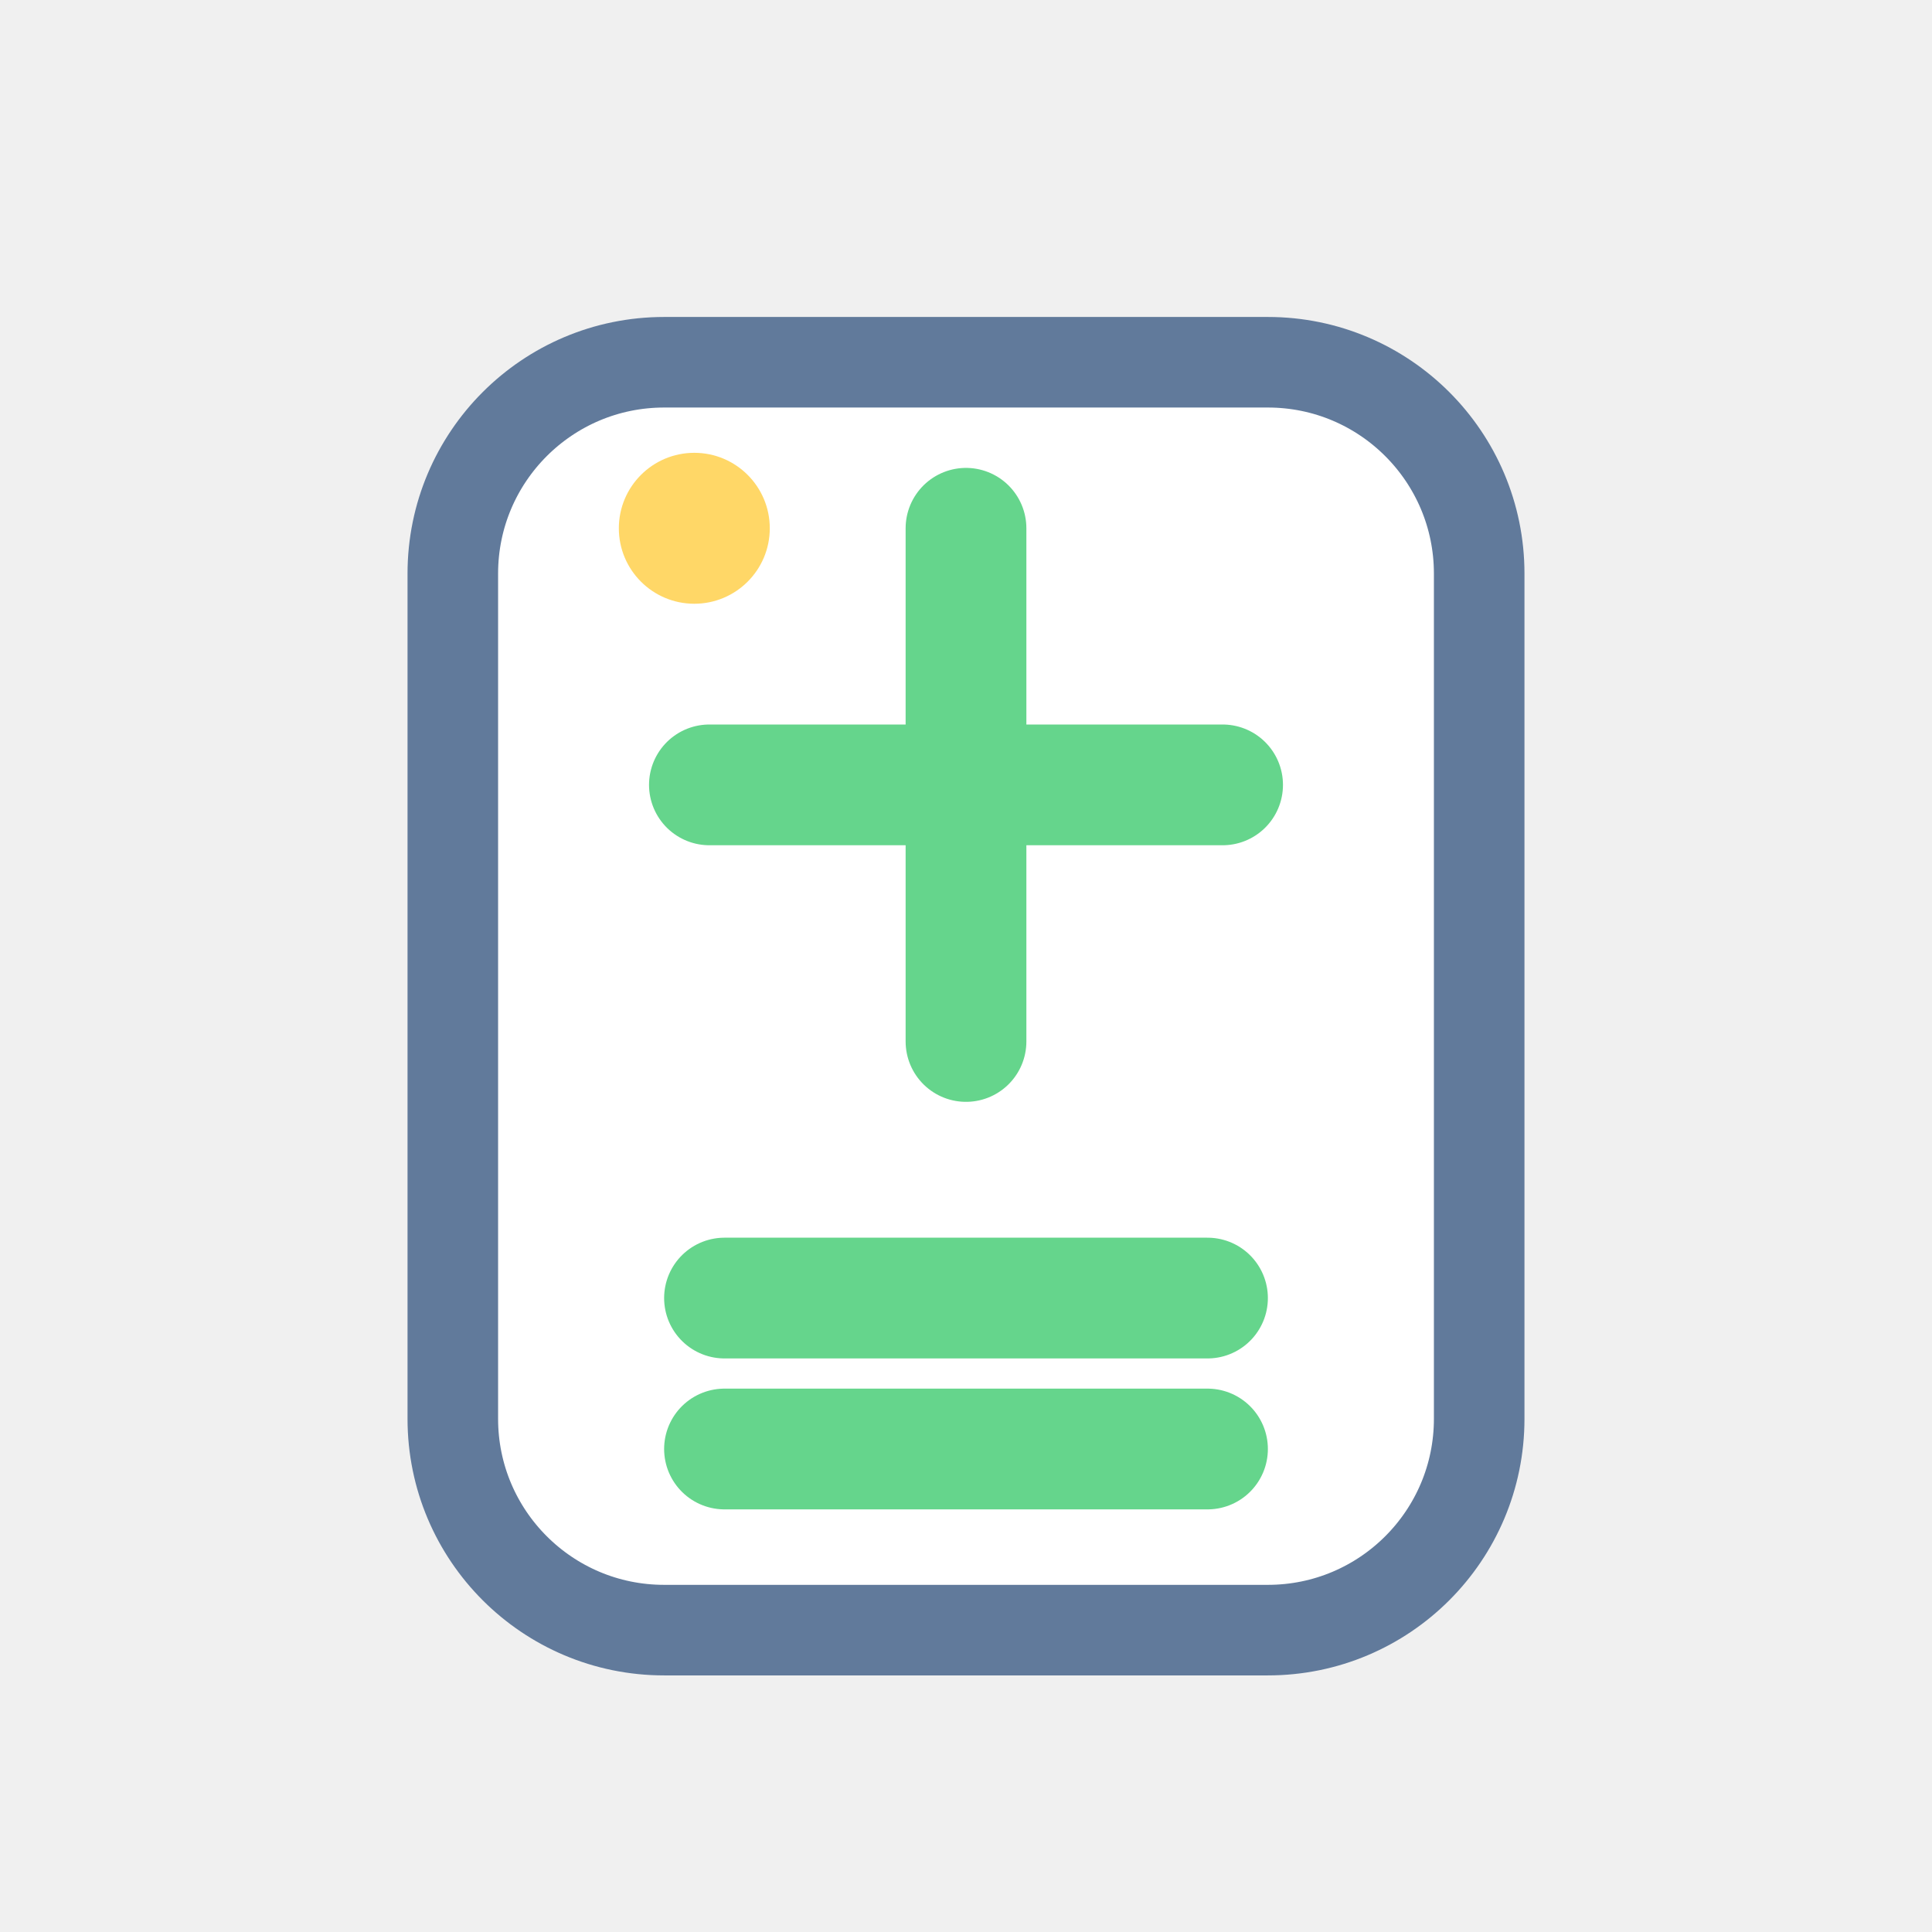
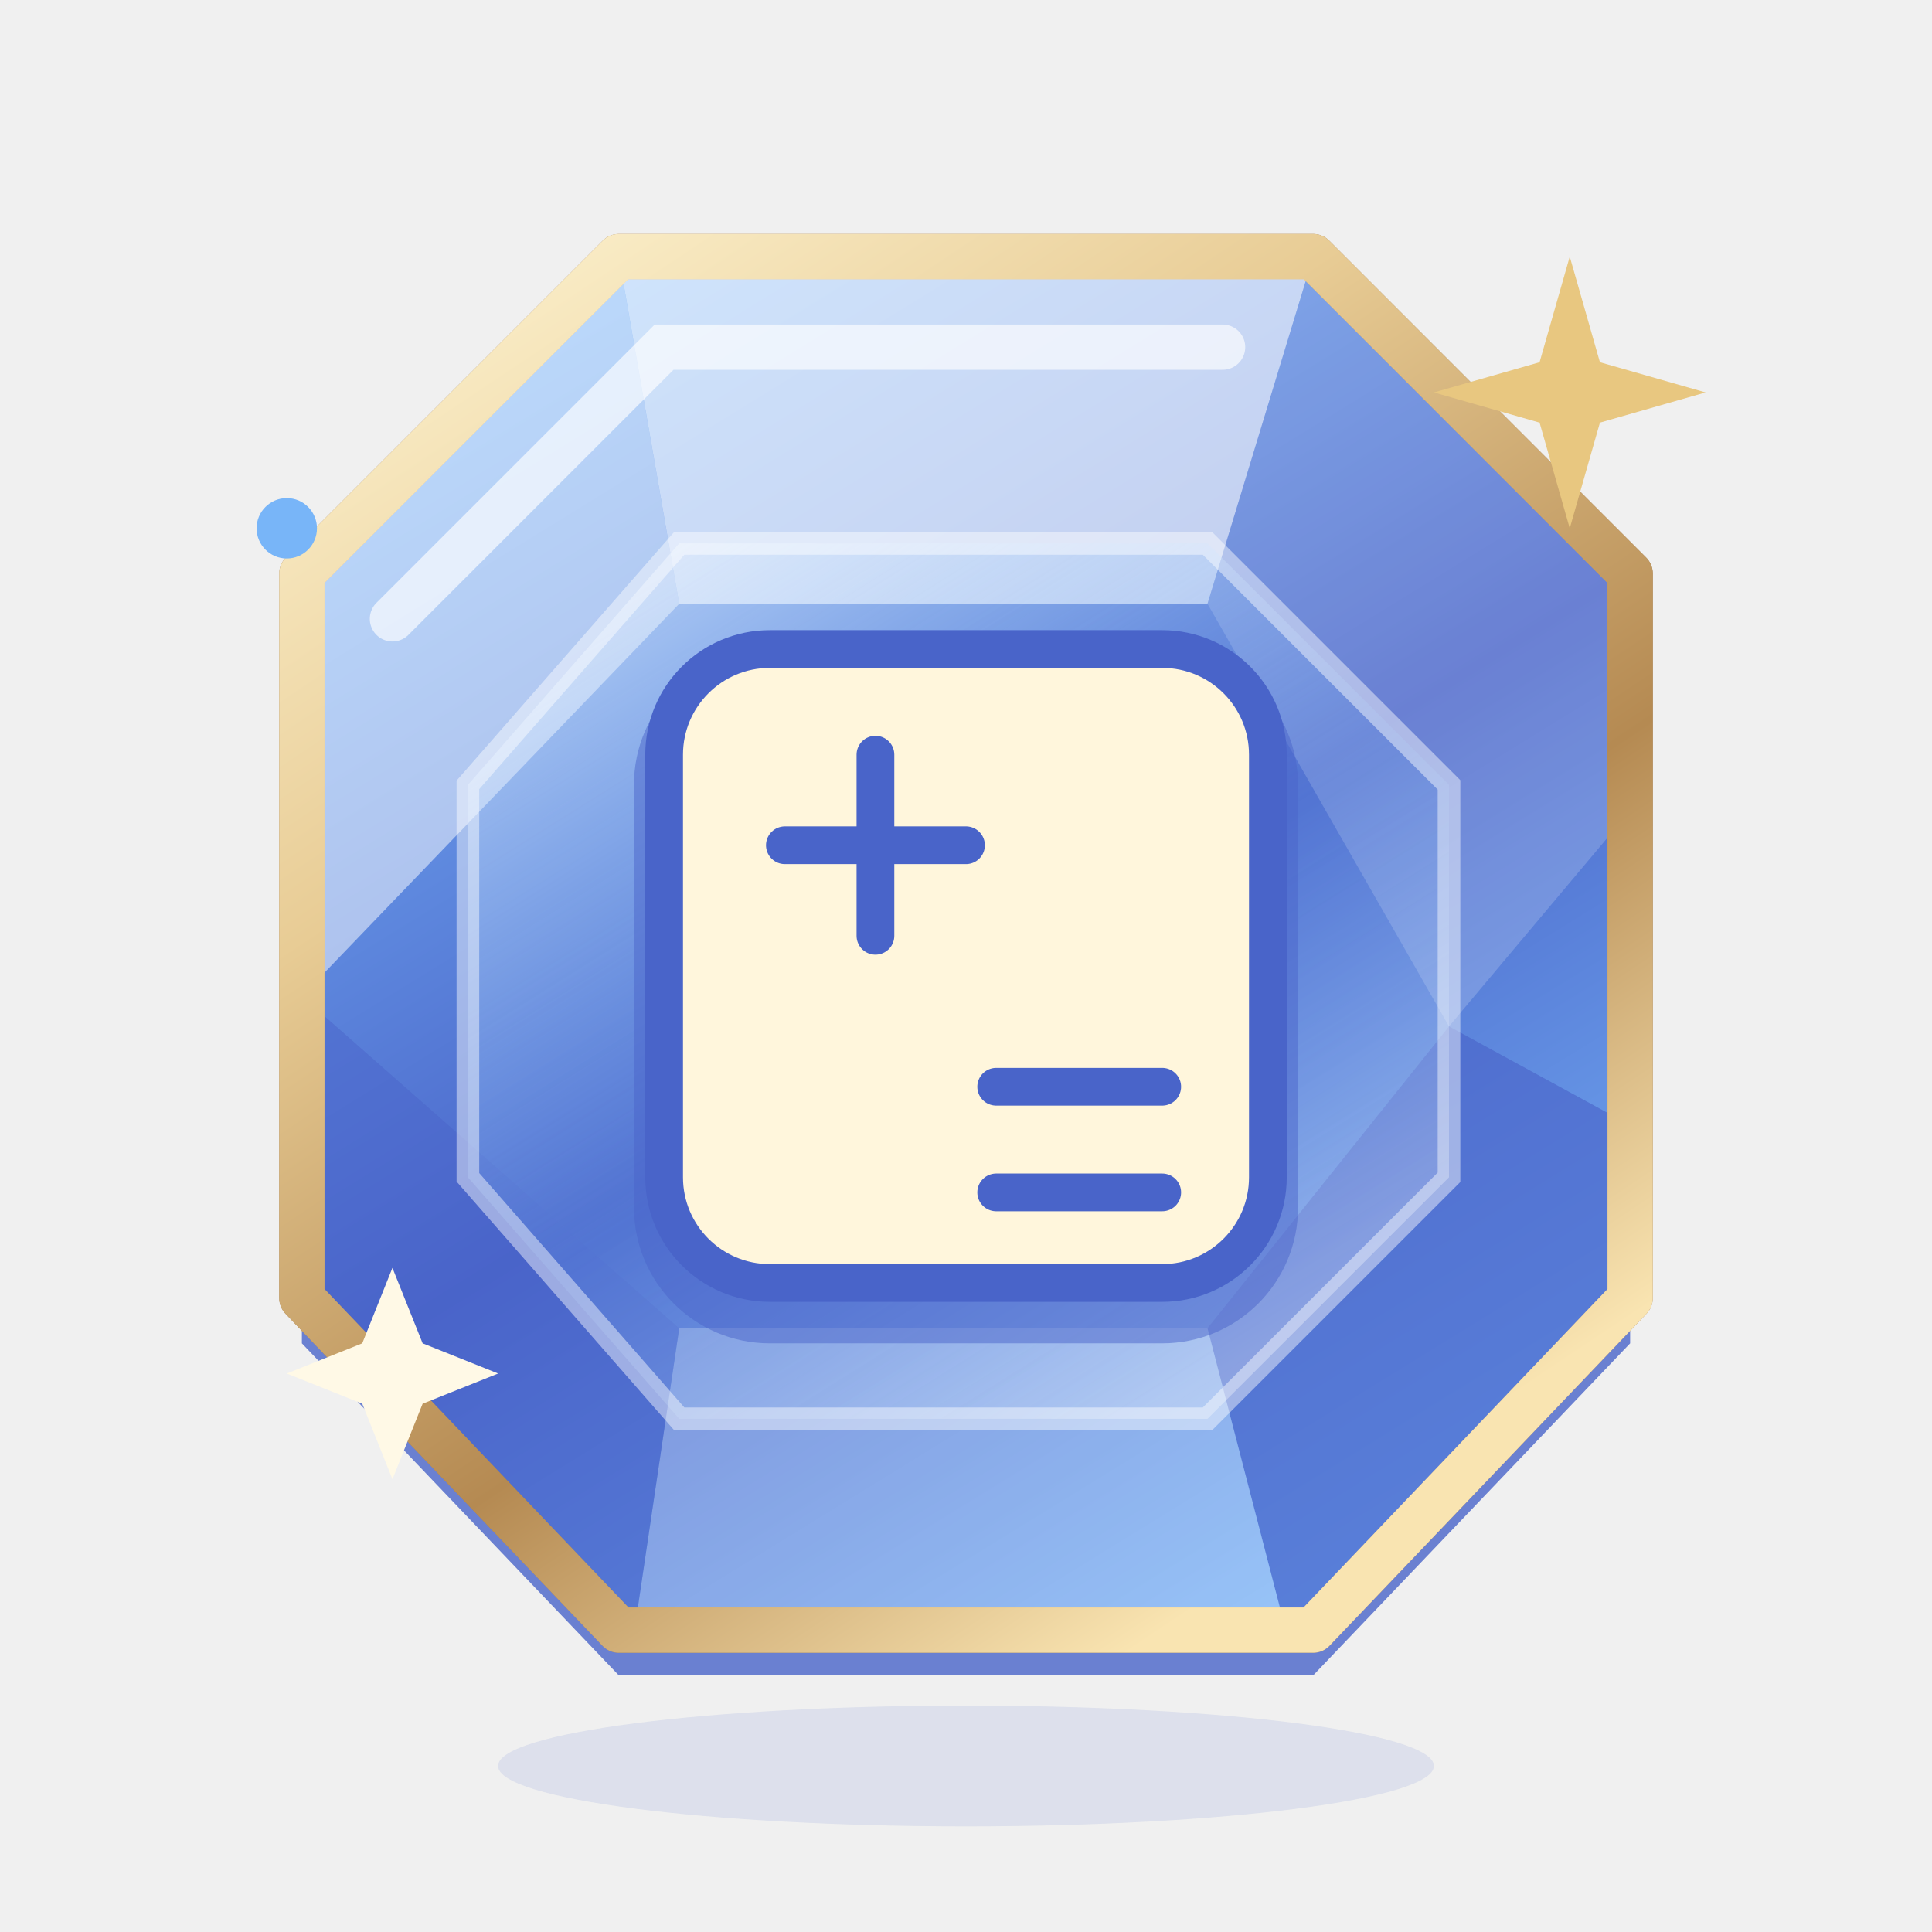
- <svg xmlns="http://www.w3.org/2000/svg" viewBox="0 0 128 128">
-   <rect x="30" y="24" width="68" height="84" rx="14" fill="#fff" stroke="#617a9b" stroke-width="6" />
-   <path d="M47 52h34M64 35v34M48 86h32M48 96h32" stroke="#65d58c" stroke-width="8" stroke-linecap="round" />
-   <circle cx="46" cy="35" r="5" fill="#ffd767" />
+ <svg xmlns="http://www.w3.org/2000/svg" viewBox="0 0 128 128" role="img" aria-label="수학 젬">
+   <defs>
+     <linearGradient id="stone" x1=".2" y1="0" x2=".8" y2="1" gradientUnits="objectBoundingBox">
+       <stop stop-color="#78b5f8" />
+       <stop offset=".52" stop-color="#4964c9" />
+       <stop offset="1" stop-color="#78b5f8" />
+     </linearGradient>
+     <linearGradient id="gold" x2=".65" y2="1">
+       <stop stop-color="#fff6d5" />
+       <stop offset=".35" stop-color="#e8cc95" />
+       <stop offset=".7" stop-color="#b58a52" />
+       <stop offset="1" stop-color="#f9e4b1" />
+     </linearGradient>
+     <linearGradient id="face" x2=".7" y2="1">
+       <stop stop-color="#fff" stop-opacity=".6" />
+       <stop offset=".6" stop-color="#78b5f8" stop-opacity=".18" />
+       <stop offset="1" stop-color="#fff" stop-opacity=".32" />
+     </linearGradient>
+     <clipPath id="cut">
+       <path d="M41 17H87L108 38V86L87 108H41L20 86V38Z" />
+     </clipPath>
+   </defs>
+   <ellipse cx="64" cy="117" rx="31" ry="4" fill="#4964c9" opacity=".12" />
+   <path d="M41 17H87L108 38V86L87 108H41L20 86V38Z" transform="translate(0 3)" fill="#4964c9" opacity=".8" />
+   <path d="M41 17H87L108 38V86L87 108H41L20 86V38Z" fill="url(#stone)" stroke="#a07c53" stroke-width="3" stroke-linejoin="round" />
+   <g clip-path="url(#cut)">
+     <path d="M10 12 41 17 45 40 20 66Z" fill="#fff" opacity=".5" />
+     <path d="m41 17 46 0-7 23H45Z" fill="#fff" opacity=".65" />
+     <path d="m87 17 30 26-21 25-16-28Z" fill="#fff" opacity=".18" />
+     <path d="m96 68 22 12-31 35-7-27Z" fill="#4964c9" opacity=".65" />
+     <path d="m80 88 7 27H41l4-27Z" fill="#fff" opacity=".25" />
+     <path d="m20 66 25 22-4 27L10 83Z" fill="#4964c9" opacity=".5" />
+     <path d="M45 36H80L96 52V78L80 94H45L31 78V52Z" fill="url(#face)" stroke="#fff" stroke-opacity=".45" stroke-width="1.5" />
+     <path d="m26 41 18-18h37" fill="none" stroke="#fff" stroke-width="3" stroke-linecap="round" opacity=".65" />
+   </g>
+   <path d="M41 17H87L108 38V86L87 108H41L20 86V38Z" fill="none" stroke="url(#gold)" stroke-width="3" stroke-linejoin="round" />
+   <g transform="translate(0 2)" fill="#4964c9" stroke="#4964c9" stroke-width="4" stroke-linecap="round" stroke-linejoin="round" opacity=".5">
+     <rect x="44" y="43" width="40" height="42" rx="7" />
+     <path d="M52 56h12m-6-6v12m8 10h11m-11 7h11" fill="none" />
+   </g>
+   <g fill="#fff6dc" stroke="#4964c9" stroke-width="2.5" stroke-linecap="round" stroke-linejoin="round">
+     <rect x="44" y="43" width="40" height="42" rx="7" />
+     <path d="M52 56h12m-6-6v12m8 10h11m-11 7h11" fill="none" />
+   </g>
+   <path d="m104 17 2 7 7 2-7 2-2 7-2-7-7-2 7-2Z" fill="#e8c780" />
+   <path d="m26 84 2 5 5 2-5 2-2 5-2-5-5-2 5-2Z" fill="#fff9e6" />
+   <circle cx="19" cy="35" r="2" fill="#78b5f8" />
</svg>
